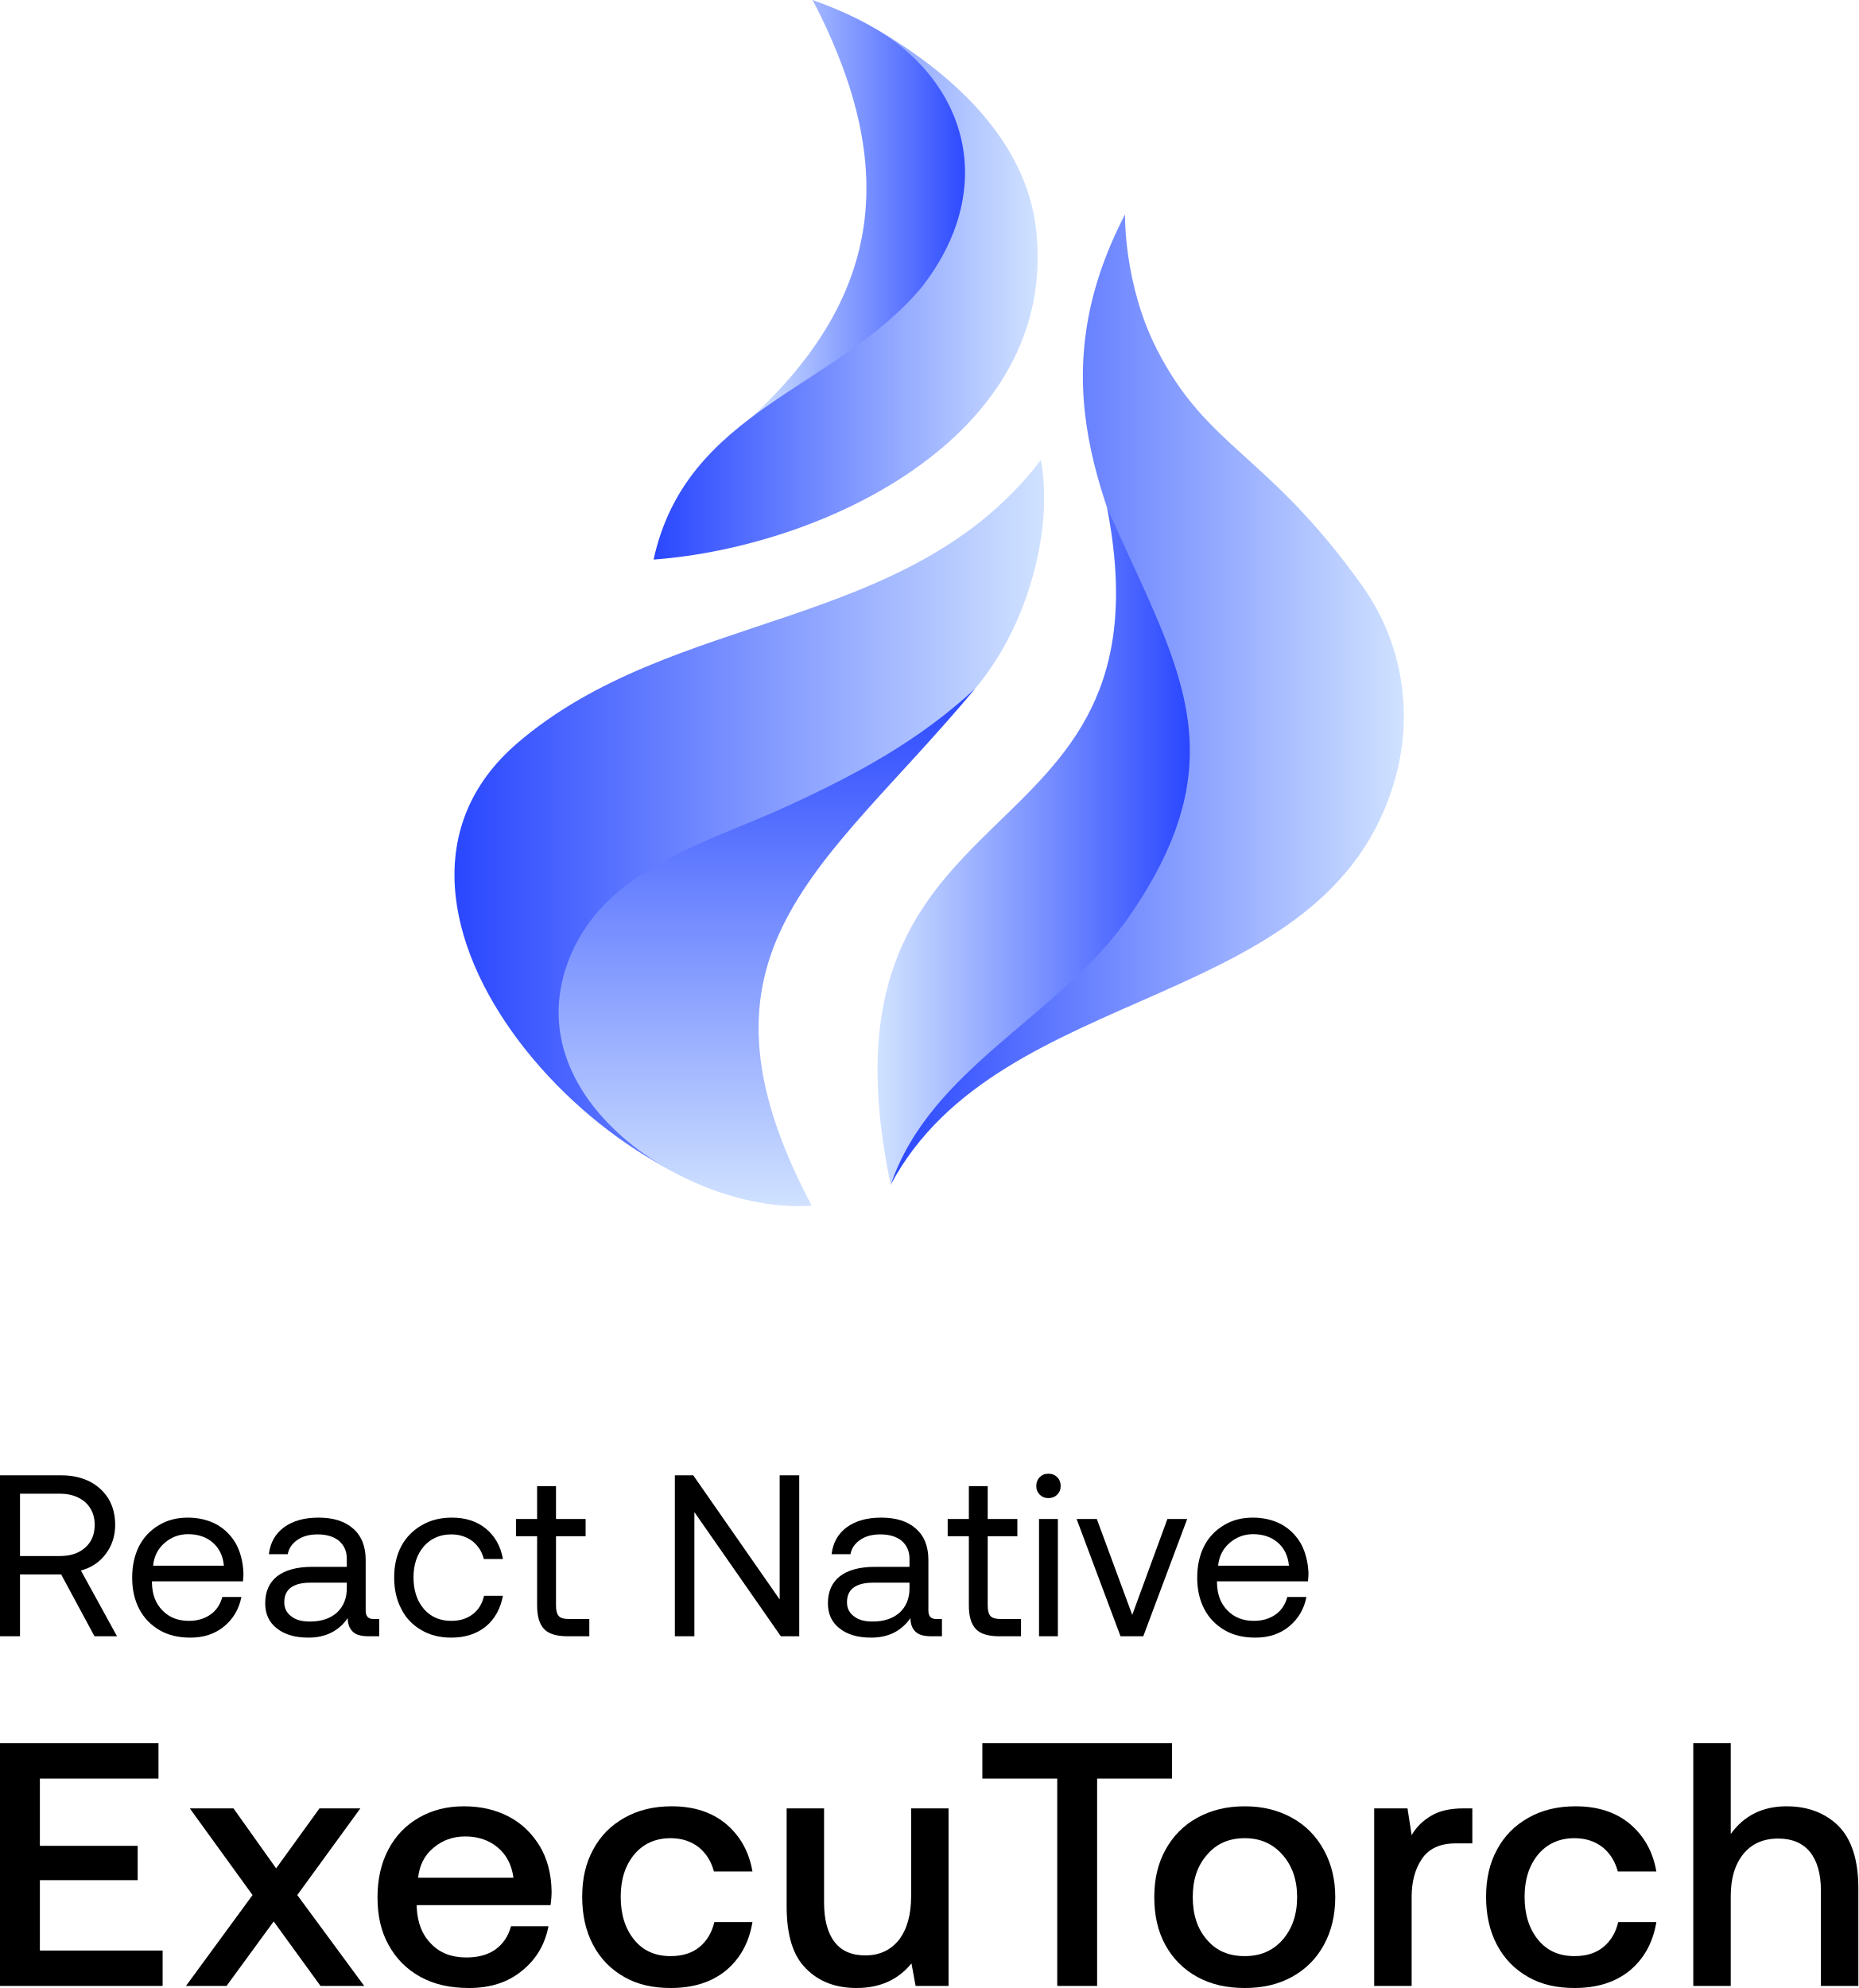
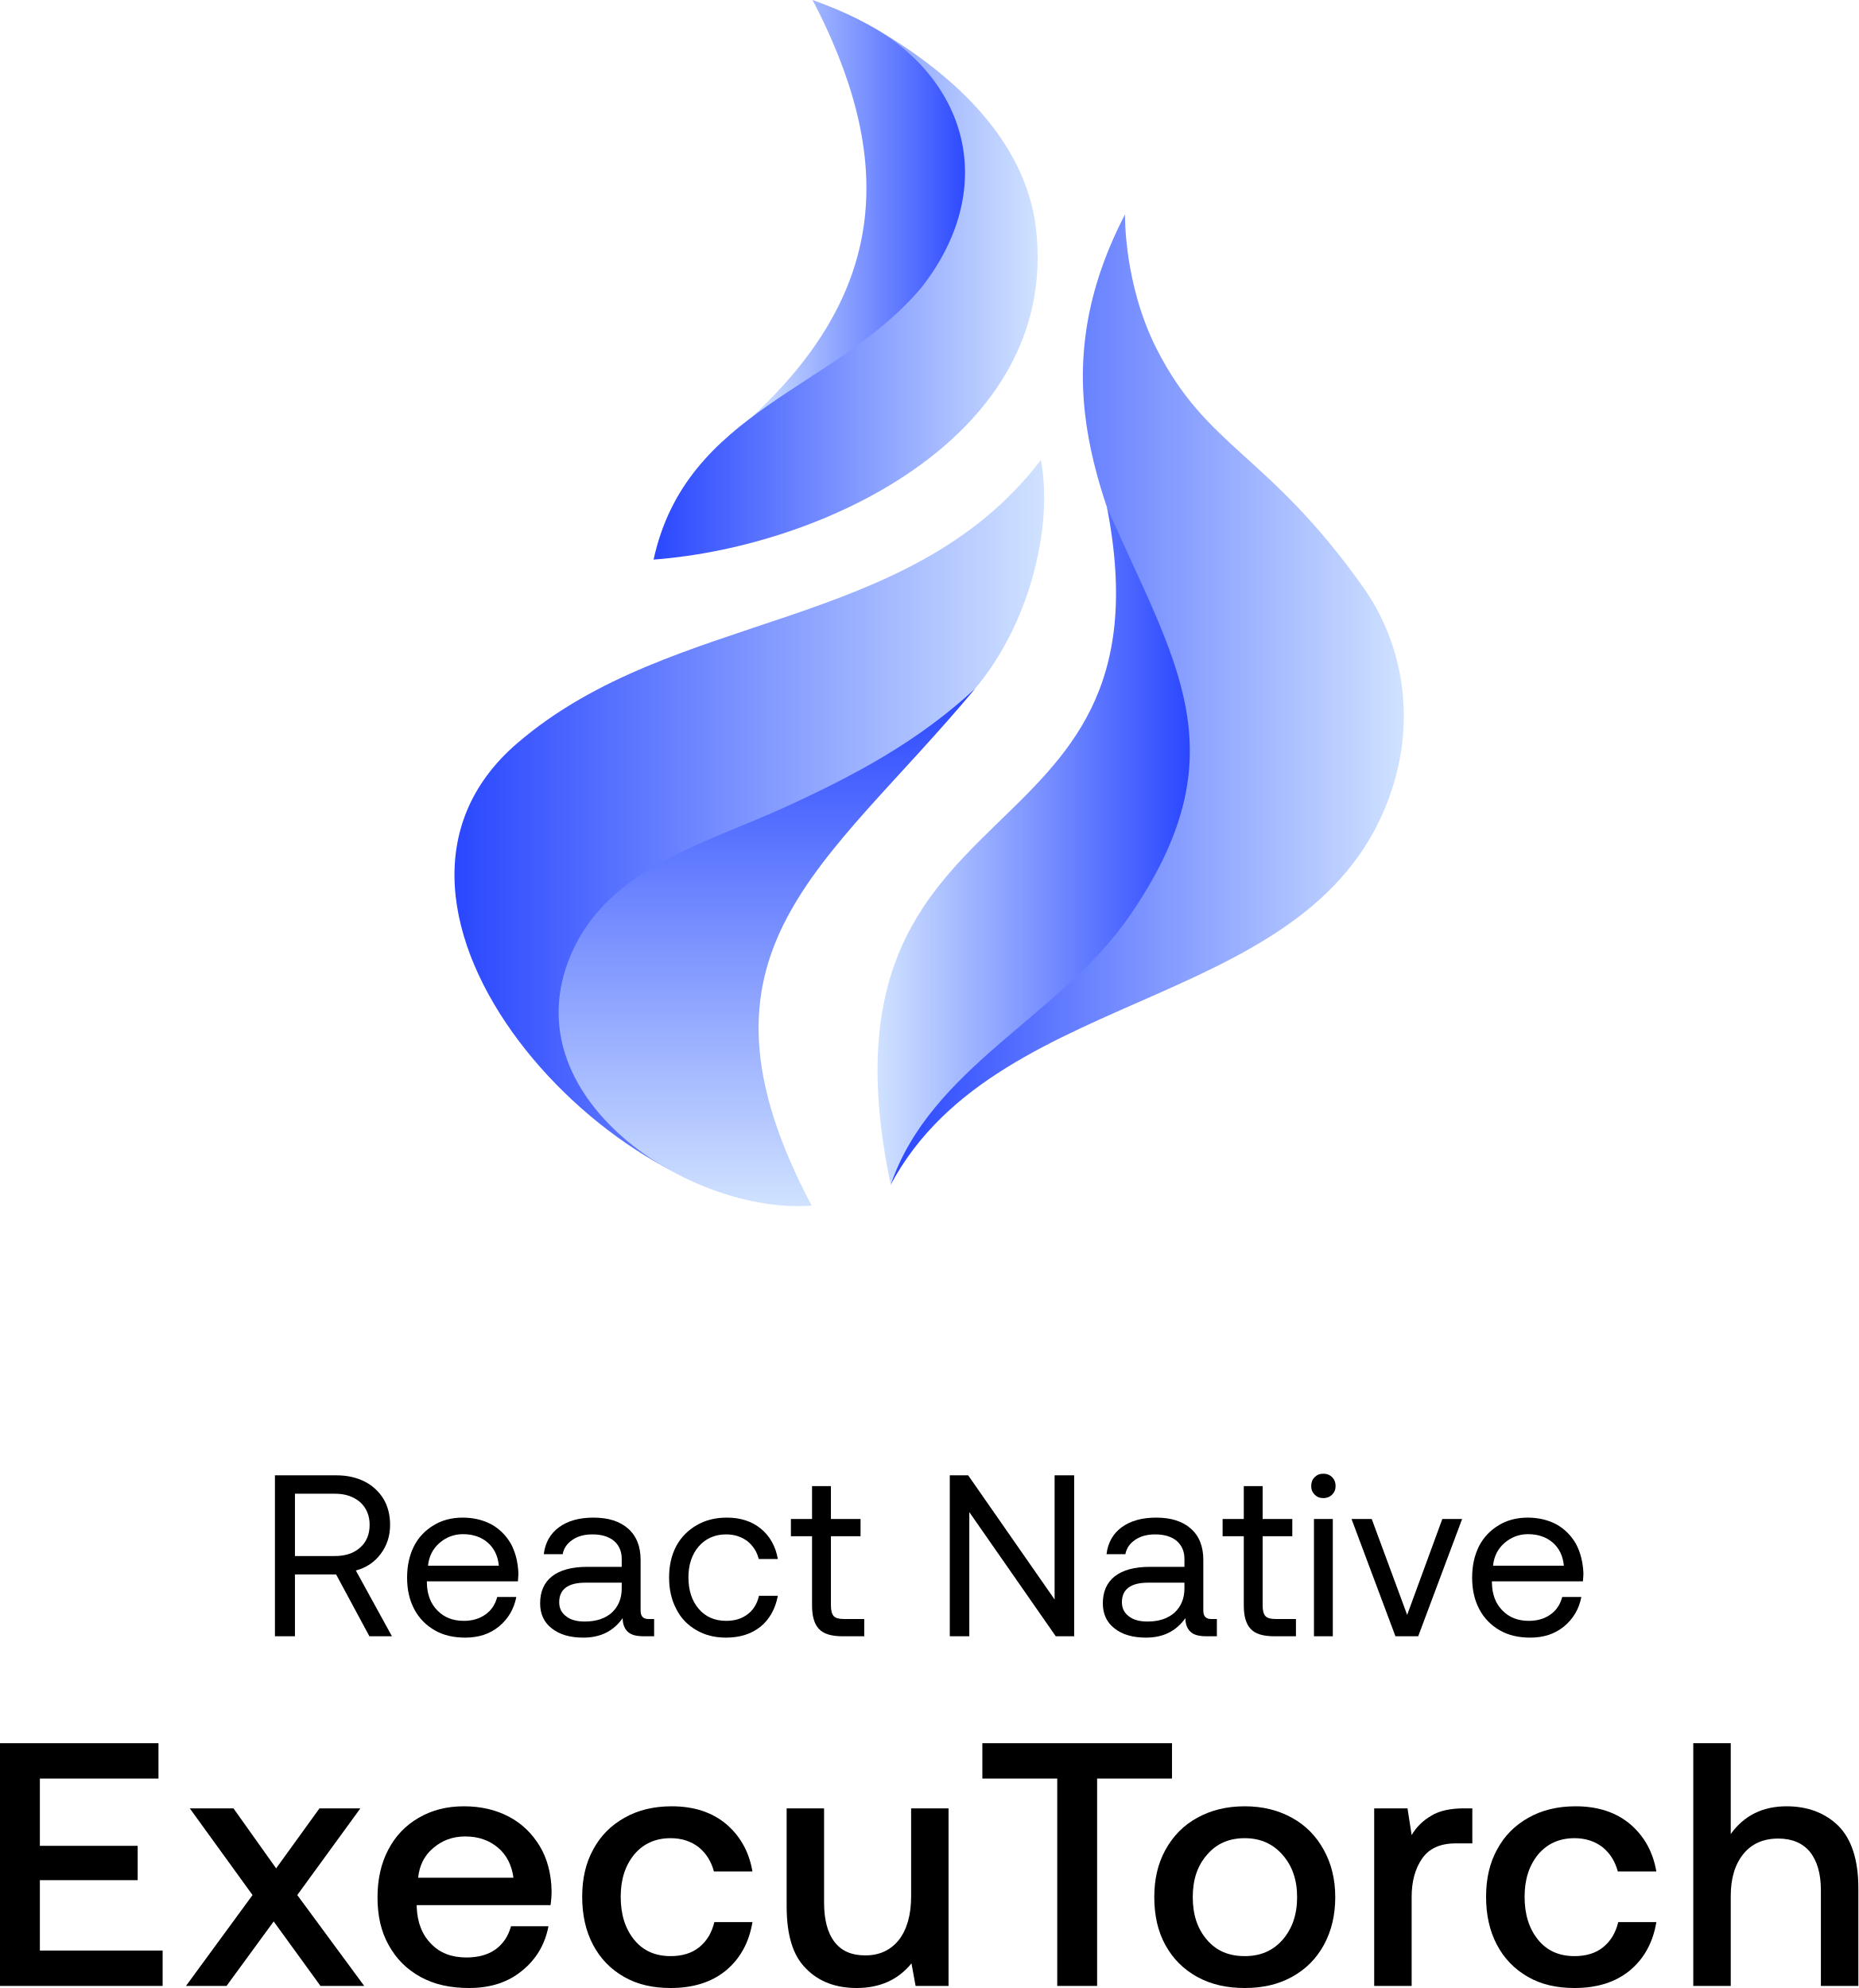
<svg xmlns="http://www.w3.org/2000/svg" width="493.08" height="527.45" viewBox="0 0 493.08 527.45" fill="none">
  <defs>
    <linearGradient id="paint0_linear_86_1059" x1="0.601" y1="289.607" x2="205.019" y2="289.607" gradientUnits="userSpaceOnUse">
      <stop stop-color="#2A47FF" />
      <stop offset="1" stop-color="#D0E2FF" />
    </linearGradient>
    <linearGradient id="paint1_linear_86_1059" x1="151.798" y1="243.363" x2="329.749" y2="243.363" gradientUnits="userSpaceOnUse">
      <stop stop-color="#2A47FF" />
      <stop offset="1" stop-color="#D0E2FF" />
    </linearGradient>
    <linearGradient id="paint2_linear_86_1059" x1="255.545" y1="294.17" x2="147.266" y2="294.17" gradientUnits="userSpaceOnUse">
      <stop stop-color="#2A47FF" />
      <stop offset="1" stop-color="#D0E2FF" />
    </linearGradient>
    <linearGradient id="paint3_linear_86_1059" x1="108.912" y1="239.592" x2="108.912" y2="418.955" gradientUnits="userSpaceOnUse">
      <stop stop-color="#2A47FF" />
      <stop offset="1" stop-color="#D0E2FF" />
    </linearGradient>
    <linearGradient id="paint4_linear_86_1059" x1="179.059" y1="73.128" x2="103.618" y2="73.128" gradientUnits="userSpaceOnUse">
      <stop stop-color="#2A47FF" />
      <stop offset="1" stop-color="#D0E2FF" />
    </linearGradient>
    <linearGradient id="paint5_linear_86_1059" x1="69.606" y1="102.32" x2="202.768" y2="102.32" gradientUnits="userSpaceOnUse">
      <stop stop-color="#2A47FF" />
      <stop offset="1" stop-color="#D0E2FF" />
    </linearGradient>
  </defs>
  <g transform="translate(120.15 -0.64) scale(0.765295)">
    <path d="M203.91 160.29C207.682 181.336 201.405 205.773 192.213 222.983C175.794 253.759 151.925 263.141 122.288 278.862C112.589 283.363 89.322 291.699 80.035 296.643C17.242 330.081 33.186 375.786 67.927 400.794C84.631 412.806 105.647 420.033 124.412 418.796C55.85 423.202 -43.84 315.47 22.282 258.545C76.612 211.795 158.043 220.416 203.91 160.29Z" fill="url(#paint0_linear_86_1059)" />
    <path d="M151.798 411.57C156.648 386.246 179.153 368.94 197.95 353.219C330.542 243.712 172.021 192.778 233.071 75.157C233.071 75.157 232.532 99.182 244.039 121.812C261.631 156.392 282.488 157.85 315.422 204.093C329.242 223.522 333.141 247.991 326.738 270.78C303.662 352.744 190.057 340.034 151.798 411.602V411.57Z" fill="url(#paint1_linear_86_1059)" />
    <path d="M151.83 411.633C121.686 267.927 251.519 303.299 226.795 176.645C250.473 230.843 273.613 261.873 234.593 318.449C210.629 353.187 165.682 370.81 151.83 411.633Z" fill="url(#paint2_linear_86_1059)" />
    <path d="M124.412 418.797C82.381 421.966 19.524 381.365 41.047 331.571C54.011 301.588 88.023 293.093 115.188 280.669C139.753 269.417 161.435 257.785 181.087 239.592C129.071 302.031 77.499 330.24 124.412 418.797Z" fill="url(#paint3_linear_86_1059)" />
    <path d="M103.618 145.457C149.865 102.668 153.288 58.2 126.789 4.825C125.648 2.511 124.697 0.832 124.697 0.832C217.92 33.763 178.076 117.09 103.618 145.457Z" fill="url(#paint4_linear_86_1059)" />
    <path d="M69.606 194.87C80.922 142.89 132.685 135.98 162.512 100.481C188.98 66.662 179.059 29.23 144.857 9.801C171.705 25.078 196.873 47.423 201.817 77.249C212.626 150.211 130.403 190.274 69.606 194.838V194.87Z" fill="url(#paint5_linear_86_1059)" />
  </g>
-   <path d="M319.5 410.22C320.72 407.84 322.49 406.01 324.75 404.66C326.94 403.32 329.51 402.65 332.43 402.65C335.24 402.65 337.8 403.26 340 404.42C342.19 405.64 343.9 407.35 345.18 409.54C346.4 411.8 347.07 414.42 347.2 417.41C347.2 417.9 347.14 418.57 347.07 419.55L322.92 419.55L322.92 419.98C322.98 423.03 323.89 425.47 325.72 427.3C327.49 429.13 329.81 430.04 332.74 430.04C334.94 430.04 336.83 429.49 338.41 428.39C340 427.3 341.04 425.71 341.58 423.7L346.65 423.7C346.04 426.87 344.51 429.49 342.07 431.51C339.63 433.52 336.64 434.49 333.11 434.49C329.99 434.49 327.31 433.88 324.99 432.54C322.67 431.2 320.84 429.37 319.56 426.93C318.28 424.49 317.67 421.74 317.67 418.57C317.67 415.4 318.28 412.66 319.5 410.22ZM342.01 415.4C341.77 412.78 340.73 410.7 339.02 409.24C337.31 407.78 335.12 407.04 332.5 407.04C330.12 407.04 328.04 407.84 326.27 409.36C324.44 410.95 323.47 412.96 323.22 415.4L342.01 415.4Z" fill="#000000" />
-   <path d="M285.67 403.02L291.03 403.02L300.43 428.46L309.76 403.02L315.01 403.02L303.36 434.13L297.32 434.13L285.67 403.02Z" fill="#000000" />
-   <path d="M280.52 391.92C281.13 392.53 281.44 393.32 281.44 394.23C281.44 395.21 281.13 395.94 280.52 396.55C279.91 397.16 279.12 397.47 278.2 397.47C277.23 397.47 276.5 397.16 275.88 396.55C275.27 395.94 274.97 395.21 274.97 394.23C274.97 393.32 275.27 392.53 275.88 391.92C276.5 391.3 277.23 391 278.2 391C279.12 391 279.91 391.3 280.52 391.92ZM275.7 403.02L280.7 403.02L280.7 434.13L275.7 434.13L275.7 403.02Z" fill="#000000" />
-   <path d="M257.08 407.59L251.46 407.59L251.46 403.02L257.08 403.02L257.08 394.29L262.08 394.29L262.08 403.02L269.95 403.02L269.95 407.59L262.08 407.59L262.08 425.95C262.08 427.3 262.32 428.21 262.81 428.76C263.3 429.31 264.21 429.55 265.49 429.55L270.92 429.55L270.92 434.13L265.19 434.13C262.26 434.13 260.13 433.52 258.91 432.18C257.69 430.9 257.08 428.82 257.08 426.02L257.08 407.59Z" fill="#000000" />
-   <path d="M249.94 429.55L249.94 434.13L247.19 434.13C245.18 434.13 243.77 433.76 242.92 432.91C242.07 432.12 241.58 430.9 241.58 429.31C239.14 432.79 235.66 434.49 231.15 434.49C227.67 434.49 224.86 433.7 222.79 432.05C220.72 430.47 219.68 428.21 219.68 425.41C219.68 422.29 220.72 419.91 222.85 418.21C224.99 416.56 228.1 415.71 232.18 415.71L241.33 415.71L241.33 413.57C241.33 411.56 240.6 409.97 239.26 408.81C237.92 407.71 236.03 407.1 233.59 407.1C231.39 407.1 229.62 407.59 228.22 408.57C226.82 409.54 225.96 410.76 225.66 412.35L220.66 412.35C221.02 409.3 222.36 406.92 224.68 405.21C227 403.51 230.05 402.65 233.83 402.65C237.8 402.65 240.85 403.63 243.04 405.58C245.24 407.53 246.34 410.28 246.34 413.88L246.34 427.3C246.34 428.82 247.01 429.55 248.41 429.55L249.94 429.55ZM241.33 419.91L231.7 419.91C227.06 419.91 224.74 421.68 224.74 425.1C224.74 426.69 225.35 427.91 226.57 428.82C227.79 429.8 229.44 430.22 231.51 430.22C234.56 430.22 236.94 429.43 238.71 427.85C240.42 426.26 241.33 424.12 241.33 421.44L241.33 419.91Z" fill="#000000" />
-   <path d="M179.07 434.13L179.07 391.43L183.95 391.43L206.88 424.37L206.88 391.43L212.07 391.43L212.07 434.13L207.19 434.13L184.25 401.19L184.25 434.13L179.07 434.13Z" fill="#000000" />
-   <path d="M142.52 407.59L136.91 407.59L136.91 403.02L142.52 403.02L142.52 394.29L147.53 394.29L147.53 403.02L155.39 403.02L155.39 407.59L147.53 407.59L147.53 425.95C147.53 427.3 147.77 428.21 148.26 428.76C148.75 429.31 149.66 429.55 150.94 429.55L156.37 429.55L156.37 434.13L150.64 434.13C147.71 434.13 145.57 433.52 144.35 432.18C143.13 430.9 142.52 428.82 142.52 426.02L142.52 407.59Z" fill="#000000" />
-   <path d="M128.87 431.57C126.43 433.52 123.38 434.49 119.72 434.49C116.67 434.49 114.05 433.82 111.79 432.48C109.47 431.14 107.7 429.31 106.48 426.87C105.2 424.43 104.59 421.68 104.59 418.51C104.59 415.4 105.2 412.66 106.48 410.22C107.76 407.84 109.59 406.01 111.91 404.66C114.23 403.32 116.85 402.65 119.9 402.65C123.56 402.65 126.55 403.63 128.93 405.58C131.31 407.53 132.84 410.22 133.45 413.63L128.38 413.63C127.89 411.68 126.86 410.09 125.33 408.87C123.75 407.71 121.92 407.1 119.72 407.1C116.73 407.1 114.29 408.2 112.46 410.28C110.63 412.41 109.72 415.16 109.72 418.51C109.72 421.93 110.63 424.73 112.46 426.87C114.29 429 116.73 430.04 119.72 430.04C121.98 430.04 123.87 429.49 125.45 428.27C126.98 427.11 127.96 425.47 128.44 423.39L133.45 423.39C132.78 426.87 131.25 429.61 128.87 431.57Z" fill="#000000" />
-   <path d="M100.62 429.55L100.62 434.13L97.88 434.13C95.87 434.13 94.46 433.76 93.61 432.91C92.76 432.12 92.27 430.9 92.27 429.31C89.83 432.79 86.35 434.49 81.84 434.49C78.36 434.49 75.55 433.7 73.48 432.05C71.4 430.47 70.37 428.21 70.37 425.41C70.37 422.29 71.4 419.91 73.54 418.21C75.67 416.56 78.79 415.71 82.87 415.71L92.02 415.71L92.02 413.57C92.02 411.56 91.29 409.97 89.95 408.81C88.61 407.71 86.72 407.1 84.28 407.1C82.08 407.1 80.31 407.59 78.91 408.57C77.5 409.54 76.65 410.76 76.35 412.35L71.34 412.35C71.71 409.3 73.05 406.92 75.37 405.21C77.69 403.51 80.74 402.65 84.52 402.65C88.49 402.65 91.54 403.63 93.73 405.58C95.93 407.53 97.03 410.28 97.03 413.88L97.03 427.3C97.03 428.82 97.7 429.55 99.1 429.55L100.62 429.55ZM92.02 419.91L82.38 419.91C77.75 419.91 75.43 421.68 75.43 425.1C75.43 426.69 76.04 427.91 77.26 428.82C78.48 429.8 80.13 430.22 82.2 430.22C85.25 430.22 87.63 429.43 89.4 427.85C91.11 426.26 92.02 424.12 92.02 421.44L92.02 419.91Z" fill="#000000" />
-   <path d="M36.9 410.22C38.12 407.84 39.89 406.01 42.15 404.66C44.35 403.32 46.91 402.65 49.84 402.65C52.64 402.65 55.2 403.26 57.4 404.42C59.6 405.64 61.3 407.35 62.59 409.54C63.81 411.8 64.48 414.42 64.6 417.41C64.6 417.9 64.54 418.57 64.48 419.55L40.32 419.55L40.32 419.98C40.38 423.03 41.3 425.47 43.13 427.3C44.9 429.13 47.21 430.04 50.14 430.04C52.34 430.04 54.23 429.49 55.81 428.39C57.4 427.3 58.44 425.71 58.99 423.7L64.05 423.7C63.44 426.87 61.91 429.49 59.47 431.51C57.03 433.52 54.05 434.49 50.51 434.49C47.4 434.49 44.71 433.88 42.39 432.54C40.08 431.2 38.25 429.37 36.96 426.93C35.68 424.49 35.07 421.74 35.07 418.57C35.07 415.4 35.68 412.66 36.9 410.22ZM59.41 415.4C59.17 412.78 58.13 410.7 56.42 409.24C54.72 407.78 52.52 407.04 49.9 407.04C47.52 407.04 45.44 407.84 43.68 409.36C41.85 410.95 40.87 412.96 40.63 415.4L59.41 415.4Z" fill="#000000" />
-   <path d="M16.35 391.43C19.15 391.43 21.59 391.98 23.79 393.07C25.93 394.17 27.57 395.7 28.79 397.65C29.95 399.6 30.56 401.92 30.56 404.54C30.56 407.53 29.71 410.09 28.06 412.29C26.41 414.49 24.22 415.95 21.47 416.68L31.05 434.13L25.07 434.13L16.23 417.72L5.31 417.72L5.31 434.13L0 434.13L0 391.43L16.35 391.43ZM5.31 412.84L15.92 412.84C18.73 412.84 20.92 412.11 22.63 410.58C24.28 409.12 25.13 407.1 25.13 404.54C25.13 402.1 24.28 400.09 22.63 398.56C20.92 397.1 18.73 396.31 15.98 396.31L5.31 396.31L5.31 412.84Z" fill="#000000" />
+   <path d="M392.45 410.22C393.67 407.84 395.44 406.01 397.7 404.66C399.89 403.32 402.46 402.65 405.38 402.65C408.19 402.65 410.75 403.26 412.95 404.42C415.14 405.64 416.85 407.35 418.13 409.54C419.35 411.8 420.02 414.42 420.15 417.41C420.15 417.9 420.09 418.57 420.02 419.55L395.87 419.55L395.87 419.98C395.93 423.03 396.84 425.47 398.67 427.3C400.44 429.13 402.76 430.04 405.69 430.04C407.89 430.04 409.78 429.49 411.36 428.39C412.95 427.3 413.99 425.71 414.53 423.7L419.6 423.7C418.99 426.87 417.46 429.49 415.02 431.51C412.58 433.52 409.59 434.49 406.06 434.49C402.94 434.49 400.26 433.88 397.94 432.54C395.62 431.2 393.79 429.37 392.51 426.93C391.23 424.49 390.62 421.74 390.62 418.57C390.62 415.4 391.23 412.66 392.45 410.22ZM414.96 415.4C414.72 412.78 413.68 410.7 411.97 409.24C410.26 407.78 408.07 407.04 405.45 407.04C403.07 407.04 400.99 407.84 399.22 409.36C397.39 410.95 396.42 412.96 396.17 415.4L414.96 415.4Z" fill="#000000" />
+   <path d="M358.62 403.02L363.98 403.02L373.38 428.46L382.71 403.02L387.96 403.02L376.31 434.13L370.27 434.13L358.62 403.02Z" fill="#000000" />
+   <path d="M353.47 391.92C354.08 392.53 354.39 393.32 354.39 394.23C354.39 395.21 354.08 395.94 353.47 396.55C352.86 397.16 352.07 397.47 351.15 397.47C350.18 397.47 349.44 397.16 348.83 396.55C348.22 395.94 347.92 395.21 347.92 394.23C347.92 393.32 348.22 392.53 348.83 391.92C349.44 391.3 350.18 391 351.15 391C352.07 391 352.86 391.3 353.47 391.92ZM348.65 403.02L353.65 403.02L353.65 434.13L348.65 434.13L348.65 403.02Z" fill="#000000" />
+   <path d="M330.03 407.59L324.41 407.59L324.41 403.02L330.03 403.02L330.03 394.29L335.03 394.29L335.03 403.02L342.9 403.02L342.9 407.59L335.03 407.59L335.03 425.95C335.03 427.3 335.27 428.21 335.76 428.76C336.25 429.31 337.16 429.55 338.44 429.55L343.87 429.55L343.87 434.13L338.14 434.13C335.21 434.13 333.08 433.52 331.86 432.18C330.64 430.9 330.03 428.82 330.03 426.02L330.03 407.59Z" fill="#000000" />
+   <path d="M322.89 429.55L322.89 434.13L320.14 434.13C318.13 434.13 316.72 433.76 315.87 432.91C315.02 432.12 314.53 430.9 314.53 429.31C312.09 432.79 308.61 434.49 304.1 434.49C300.62 434.49 297.81 433.7 295.74 432.05C293.67 430.47 292.63 428.21 292.63 425.41C292.63 422.29 293.67 419.91 295.8 418.21C297.94 416.56 301.05 415.71 305.13 415.71L314.28 415.71L314.28 413.57C314.28 411.56 313.55 409.97 312.21 408.81C310.87 407.71 308.98 407.1 306.54 407.1C304.34 407.1 302.57 407.59 301.17 408.57C299.77 409.54 298.91 410.76 298.61 412.35L293.61 412.35C293.97 409.3 295.31 406.92 297.63 405.21C299.95 403.51 303 402.65 306.78 402.65C310.75 402.65 313.8 403.63 315.99 405.58C318.19 407.53 319.29 410.28 319.29 413.88L319.29 427.3C319.29 428.82 319.96 429.55 321.36 429.55L322.89 429.55ZM314.28 419.91L304.65 419.91C300.01 419.91 297.69 421.68 297.69 425.1C297.69 426.69 298.3 427.91 299.52 428.82C300.74 429.8 302.39 430.22 304.46 430.22C307.51 430.22 309.89 429.43 311.66 427.85C313.37 426.26 314.28 424.12 314.28 421.44L314.28 419.91Z" fill="#000000" />
+   <path d="M252.02 434.13L252.02 391.43L256.9 391.43L279.83 424.37L279.83 391.43L285.02 391.43L285.02 434.13L280.14 434.13L257.2 401.19L257.2 434.13L252.02 434.13Z" fill="#000000" />
+   <path d="M215.47 407.59L209.86 407.59L209.86 403.02L215.47 403.02L215.47 394.29L220.48 394.29L220.48 403.02L228.34 403.02L228.34 407.59L220.48 407.59L220.48 425.95C220.48 427.3 220.72 428.21 221.21 428.76C221.7 429.31 222.61 429.55 223.89 429.55L229.32 429.55L229.32 434.13L223.59 434.13C220.66 434.13 218.52 433.52 217.3 432.18C216.08 430.9 215.47 428.82 215.47 426.02L215.47 407.59Z" fill="#000000" />
+   <path d="M201.82 431.57C199.38 433.52 196.33 434.49 192.67 434.49C189.62 434.49 187 433.82 184.74 432.48C182.42 431.14 180.65 429.31 179.43 426.87C178.15 424.43 177.54 421.68 177.54 418.51C177.54 415.4 178.15 412.66 179.43 410.22C180.71 407.84 182.54 406.01 184.86 404.66C187.18 403.32 189.8 402.65 192.85 402.65C196.51 402.65 199.5 403.63 201.88 405.58C204.26 407.53 205.79 410.22 206.4 413.63L201.33 413.63C200.84 411.68 199.81 410.09 198.28 408.87C196.7 407.71 194.87 407.1 192.67 407.1C189.68 407.1 187.24 408.2 185.41 410.28C183.58 412.41 182.67 415.16 182.67 418.51C182.67 421.93 183.58 424.73 185.41 426.87C187.24 429 189.68 430.04 192.67 430.04C194.93 430.04 196.82 429.49 198.4 428.27C199.93 427.11 200.91 425.47 201.39 423.39L206.4 423.39C205.72 426.87 204.2 429.61 201.82 431.57Z" fill="#000000" />
+   <path d="M173.57 429.55L173.57 434.13L170.83 434.13C168.82 434.13 167.41 433.76 166.56 432.91C165.71 432.12 165.22 430.9 165.22 429.31C162.78 432.79 159.3 434.49 154.79 434.49C151.31 434.49 148.5 433.7 146.43 432.05C144.35 430.47 143.32 428.21 143.32 425.41C143.32 422.29 144.35 419.91 146.49 418.21C148.62 416.56 151.74 415.71 155.82 415.71L164.97 415.71L164.97 413.57C164.97 411.56 164.24 409.97 162.9 408.81C161.56 407.71 159.67 407.1 157.23 407.1C155.03 407.1 153.26 407.59 151.86 408.57C150.45 409.54 149.6 410.76 149.3 412.35L144.29 412.35C144.66 409.3 146 406.92 148.32 405.21C150.64 403.51 153.69 402.65 157.47 402.65C161.44 402.65 164.49 403.63 166.68 405.58C168.88 407.53 169.98 410.28 169.98 413.88L169.98 427.3C169.98 428.82 170.65 429.55 172.05 429.55L173.57 429.55ZM164.97 419.91L155.33 419.91C150.7 419.91 148.38 421.68 148.38 425.1C148.38 426.69 148.99 427.91 150.21 428.82C151.43 429.8 153.08 430.22 155.15 430.22C158.2 430.22 160.58 429.43 162.35 427.85C164.06 426.26 164.97 424.12 164.97 421.44L164.97 419.91Z" fill="#000000" />
+   <path d="M109.85 410.22C111.07 407.84 112.84 406.01 115.1 404.66C117.3 403.32 119.86 402.65 122.79 402.65C125.59 402.65 128.15 403.26 130.35 404.42C132.55 405.64 134.25 407.35 135.54 409.54C136.76 411.8 137.43 414.42 137.55 417.41C137.55 417.9 137.49 418.57 137.43 419.55L113.27 419.55L113.27 419.98C113.33 423.03 114.25 425.47 116.08 427.3C117.85 429.13 120.16 430.04 123.09 430.04C125.29 430.04 127.18 429.49 128.76 428.39C130.35 427.3 131.39 425.71 131.94 423.7L137 423.7C136.39 426.87 134.86 429.49 132.42 431.51C129.98 433.52 127 434.49 123.46 434.49C120.35 434.49 117.66 433.88 115.34 432.54C113.03 431.2 111.2 429.37 109.91 426.93C108.63 424.49 108.02 421.74 108.02 418.57C108.02 415.4 108.63 412.66 109.85 410.22ZM132.36 415.4C132.12 412.78 131.08 410.7 129.37 409.24C127.67 407.78 125.47 407.04 122.85 407.04C120.47 407.04 118.39 407.84 116.63 409.36C114.8 410.95 113.82 412.96 113.57 415.4L132.36 415.4Z" fill="#000000" />
+   <path d="M89.3 391.43C92.1 391.43 94.54 391.98 96.74 393.07C98.88 394.17 100.52 395.7 101.74 397.65C102.9 399.6 103.51 401.92 103.51 404.54C103.51 407.53 102.66 410.09 101.01 412.29C99.36 414.49 97.17 415.95 94.42 416.68L104 434.13L98.02 434.13L89.18 417.72L78.26 417.72L78.26 434.13L72.95 434.13L72.95 391.43L89.3 391.43ZM78.26 412.84L88.87 412.84C91.68 412.84 93.87 412.11 95.58 410.58C97.23 409.12 98.08 407.1 98.08 404.54C98.08 402.1 97.23 400.09 95.58 398.56C93.87 397.1 91.68 396.31 88.93 396.31L78.26 396.31L78.26 412.84Z" fill="#000000" />
  <path d="M487.76 484.39C491.26 487.89 493.1 493.41 493.1 500.95L493.1 526.9L483.16 526.9L483.16 501.5C483.16 497.09 482.15 493.68 480.22 491.29C478.28 488.99 475.52 487.8 471.84 487.8C467.89 487.8 464.76 489.18 462.55 491.94C460.34 494.7 459.24 498.38 459.24 503.07L459.24 526.9L449.3 526.9L449.3 462.5L459.24 462.5L459.24 486.6C462.74 481.72 467.7 479.24 474.05 479.24C479.66 479.24 484.26 480.99 487.76 484.39Z" fill="#000000" />
  <path d="M432.41 522.85C428.55 525.98 423.67 527.45 417.78 527.45C413.09 527.45 408.95 526.53 405.46 524.51C401.87 522.48 399.11 519.63 397.18 515.95C395.24 512.27 394.32 508.04 394.32 503.25C394.32 498.47 395.24 494.33 397.27 490.65C399.2 487.06 401.96 484.3 405.55 482.28C409.14 480.25 413.28 479.24 418.06 479.24C423.95 479.24 428.73 480.8 432.5 483.93C436.18 487.06 438.58 491.2 439.5 496.54L429.28 496.54C428.55 493.87 427.26 491.75 425.24 490.1C423.21 488.53 420.73 487.7 417.78 487.7C413.74 487.7 410.52 489.18 408.12 492.03C405.73 494.97 404.54 498.65 404.54 503.25C404.54 507.94 405.73 511.72 408.12 514.66C410.52 517.6 413.74 518.99 417.78 518.99C420.82 518.99 423.4 518.25 425.42 516.59C427.44 514.94 428.73 512.73 429.38 509.97L439.5 509.97C438.58 515.49 436.18 519.72 432.41 522.85Z" fill="#000000" />
  <path d="M390.67 479.79L390.67 489.08L386.25 489.08C382.11 489.08 379.17 490.46 377.33 493.13C375.49 495.8 374.57 499.21 374.57 503.25L374.57 526.9L364.63 526.9L364.63 479.79L373.47 479.79L374.57 486.88C375.86 484.67 377.61 483.01 379.81 481.72C381.93 480.44 384.78 479.79 388.46 479.79L390.67 479.79Z" fill="#000000" />
  <path d="M317.69 524.51C314.01 522.48 311.25 519.72 309.22 516.04C307.2 512.36 306.28 508.13 306.28 503.34C306.28 498.65 307.2 494.51 309.22 490.83C311.25 487.15 314.01 484.3 317.69 482.28C321.37 480.25 325.51 479.24 330.29 479.24C334.98 479.24 339.12 480.25 342.8 482.28C346.48 484.3 349.24 487.15 351.27 490.83C353.29 494.51 354.3 498.65 354.3 503.34C354.3 508.13 353.29 512.36 351.27 516.04C349.24 519.72 346.48 522.48 342.8 524.51C339.12 526.53 334.98 527.45 330.29 527.45C325.51 527.45 321.37 526.53 317.69 524.51ZM340.32 514.66C342.89 511.72 344.18 507.94 344.18 503.34C344.18 498.74 342.89 495.06 340.32 492.12C337.74 489.18 334.43 487.7 330.29 487.7C326.06 487.7 322.75 489.18 320.26 492.12C317.69 495.06 316.49 498.74 316.49 503.34C316.49 507.94 317.69 511.72 320.26 514.66C322.75 517.6 326.06 518.99 330.29 518.99C334.43 518.99 337.74 517.6 340.32 514.66Z" fill="#000000" />
  <path d="M260.66 462.5L310.98 462.5L310.98 471.88L291.11 471.88L291.11 526.9L280.53 526.9L280.53 471.88L260.66 471.88L260.66 462.5Z" fill="#000000" />
  <path d="M251.69 479.79L251.69 526.9L242.95 526.9L241.85 520.92C238.26 525.33 233.38 527.45 227.31 527.45C221.79 527.45 217.28 525.79 213.88 522.3C210.38 518.89 208.73 513.37 208.73 505.74L208.73 479.79L218.66 479.79L218.66 504.73C218.66 509.33 219.58 512.82 221.42 515.21C223.26 517.61 225.93 518.8 229.61 518.8C233.38 518.8 236.33 517.42 238.54 514.66C240.65 511.9 241.76 508.04 241.76 503.16L241.76 479.79L251.69 479.79Z" fill="#000000" />
  <path d="M192.57 522.85C188.71 525.98 183.83 527.45 177.94 527.45C173.25 527.45 169.11 526.53 165.62 524.51C162.03 522.48 159.27 519.63 157.34 515.95C155.4 512.27 154.48 508.04 154.48 503.25C154.48 498.47 155.4 494.33 157.43 490.65C159.36 487.06 162.12 484.3 165.71 482.28C169.3 480.25 173.44 479.24 178.22 479.24C184.11 479.24 188.89 480.8 192.66 483.93C196.34 487.06 198.74 491.2 199.66 496.54L189.44 496.54C188.71 493.87 187.42 491.75 185.4 490.1C183.37 488.53 180.89 487.7 177.94 487.7C173.9 487.7 170.68 489.18 168.28 492.03C165.89 494.97 164.7 498.65 164.7 503.25C164.7 507.94 165.89 511.72 168.28 514.66C170.68 517.6 173.9 518.99 177.94 518.99C180.98 518.99 183.56 518.25 185.58 516.59C187.6 514.94 188.89 512.73 189.54 509.97L199.66 509.97C198.74 515.49 196.34 519.72 192.57 522.85Z" fill="#000000" />
  <path d="M103.03 490.74C104.96 487.06 107.63 484.3 111.12 482.28C114.62 480.25 118.57 479.24 123.08 479.24C127.59 479.24 131.55 480.16 135.04 482C138.54 483.84 141.21 486.51 143.23 489.82C145.25 493.22 146.27 497.18 146.36 501.69C146.36 502.98 146.27 504.17 146.08 505.46L110.57 505.46L110.57 506.01C110.75 510.15 112.04 513.37 114.43 515.76C116.73 518.16 119.86 519.35 123.73 519.35C126.76 519.35 129.34 518.71 131.45 517.24C133.48 515.76 134.86 513.74 135.59 511.07L145.53 511.07C144.61 515.86 142.31 519.81 138.54 522.85C134.77 525.98 130.07 527.45 124.46 527.45C119.49 527.45 115.26 526.53 111.58 524.51C107.9 522.48 105.14 519.72 103.12 516.04C101.09 512.45 100.17 508.22 100.17 503.44C100.17 498.65 101.09 494.42 103.03 490.74ZM136.24 498.19C135.78 494.79 134.4 492.12 132.1 490.19C129.8 488.26 126.95 487.24 123.45 487.24C120.14 487.24 117.38 488.26 114.99 490.28C112.59 492.3 111.31 494.88 110.94 498.19L136.24 498.19Z" fill="#000000" />
  <path d="M67.01 502.79L50.36 479.79L61.95 479.79L73.27 495.71L84.77 479.79L95.62 479.79L78.88 502.79L96.64 526.9L85.04 526.9L72.62 509.79L60.11 526.9L49.35 526.9L67.01 502.79Z" fill="#000000" />
  <path d="M0 462.5L42.05 462.5L42.05 471.88L10.58 471.88L10.58 489.73L36.53 489.73L36.53 498.84L10.58 498.84L10.58 517.51L43.15 517.51L43.15 526.9L0 526.9L0 462.5Z" fill="#000000" />
</svg>
